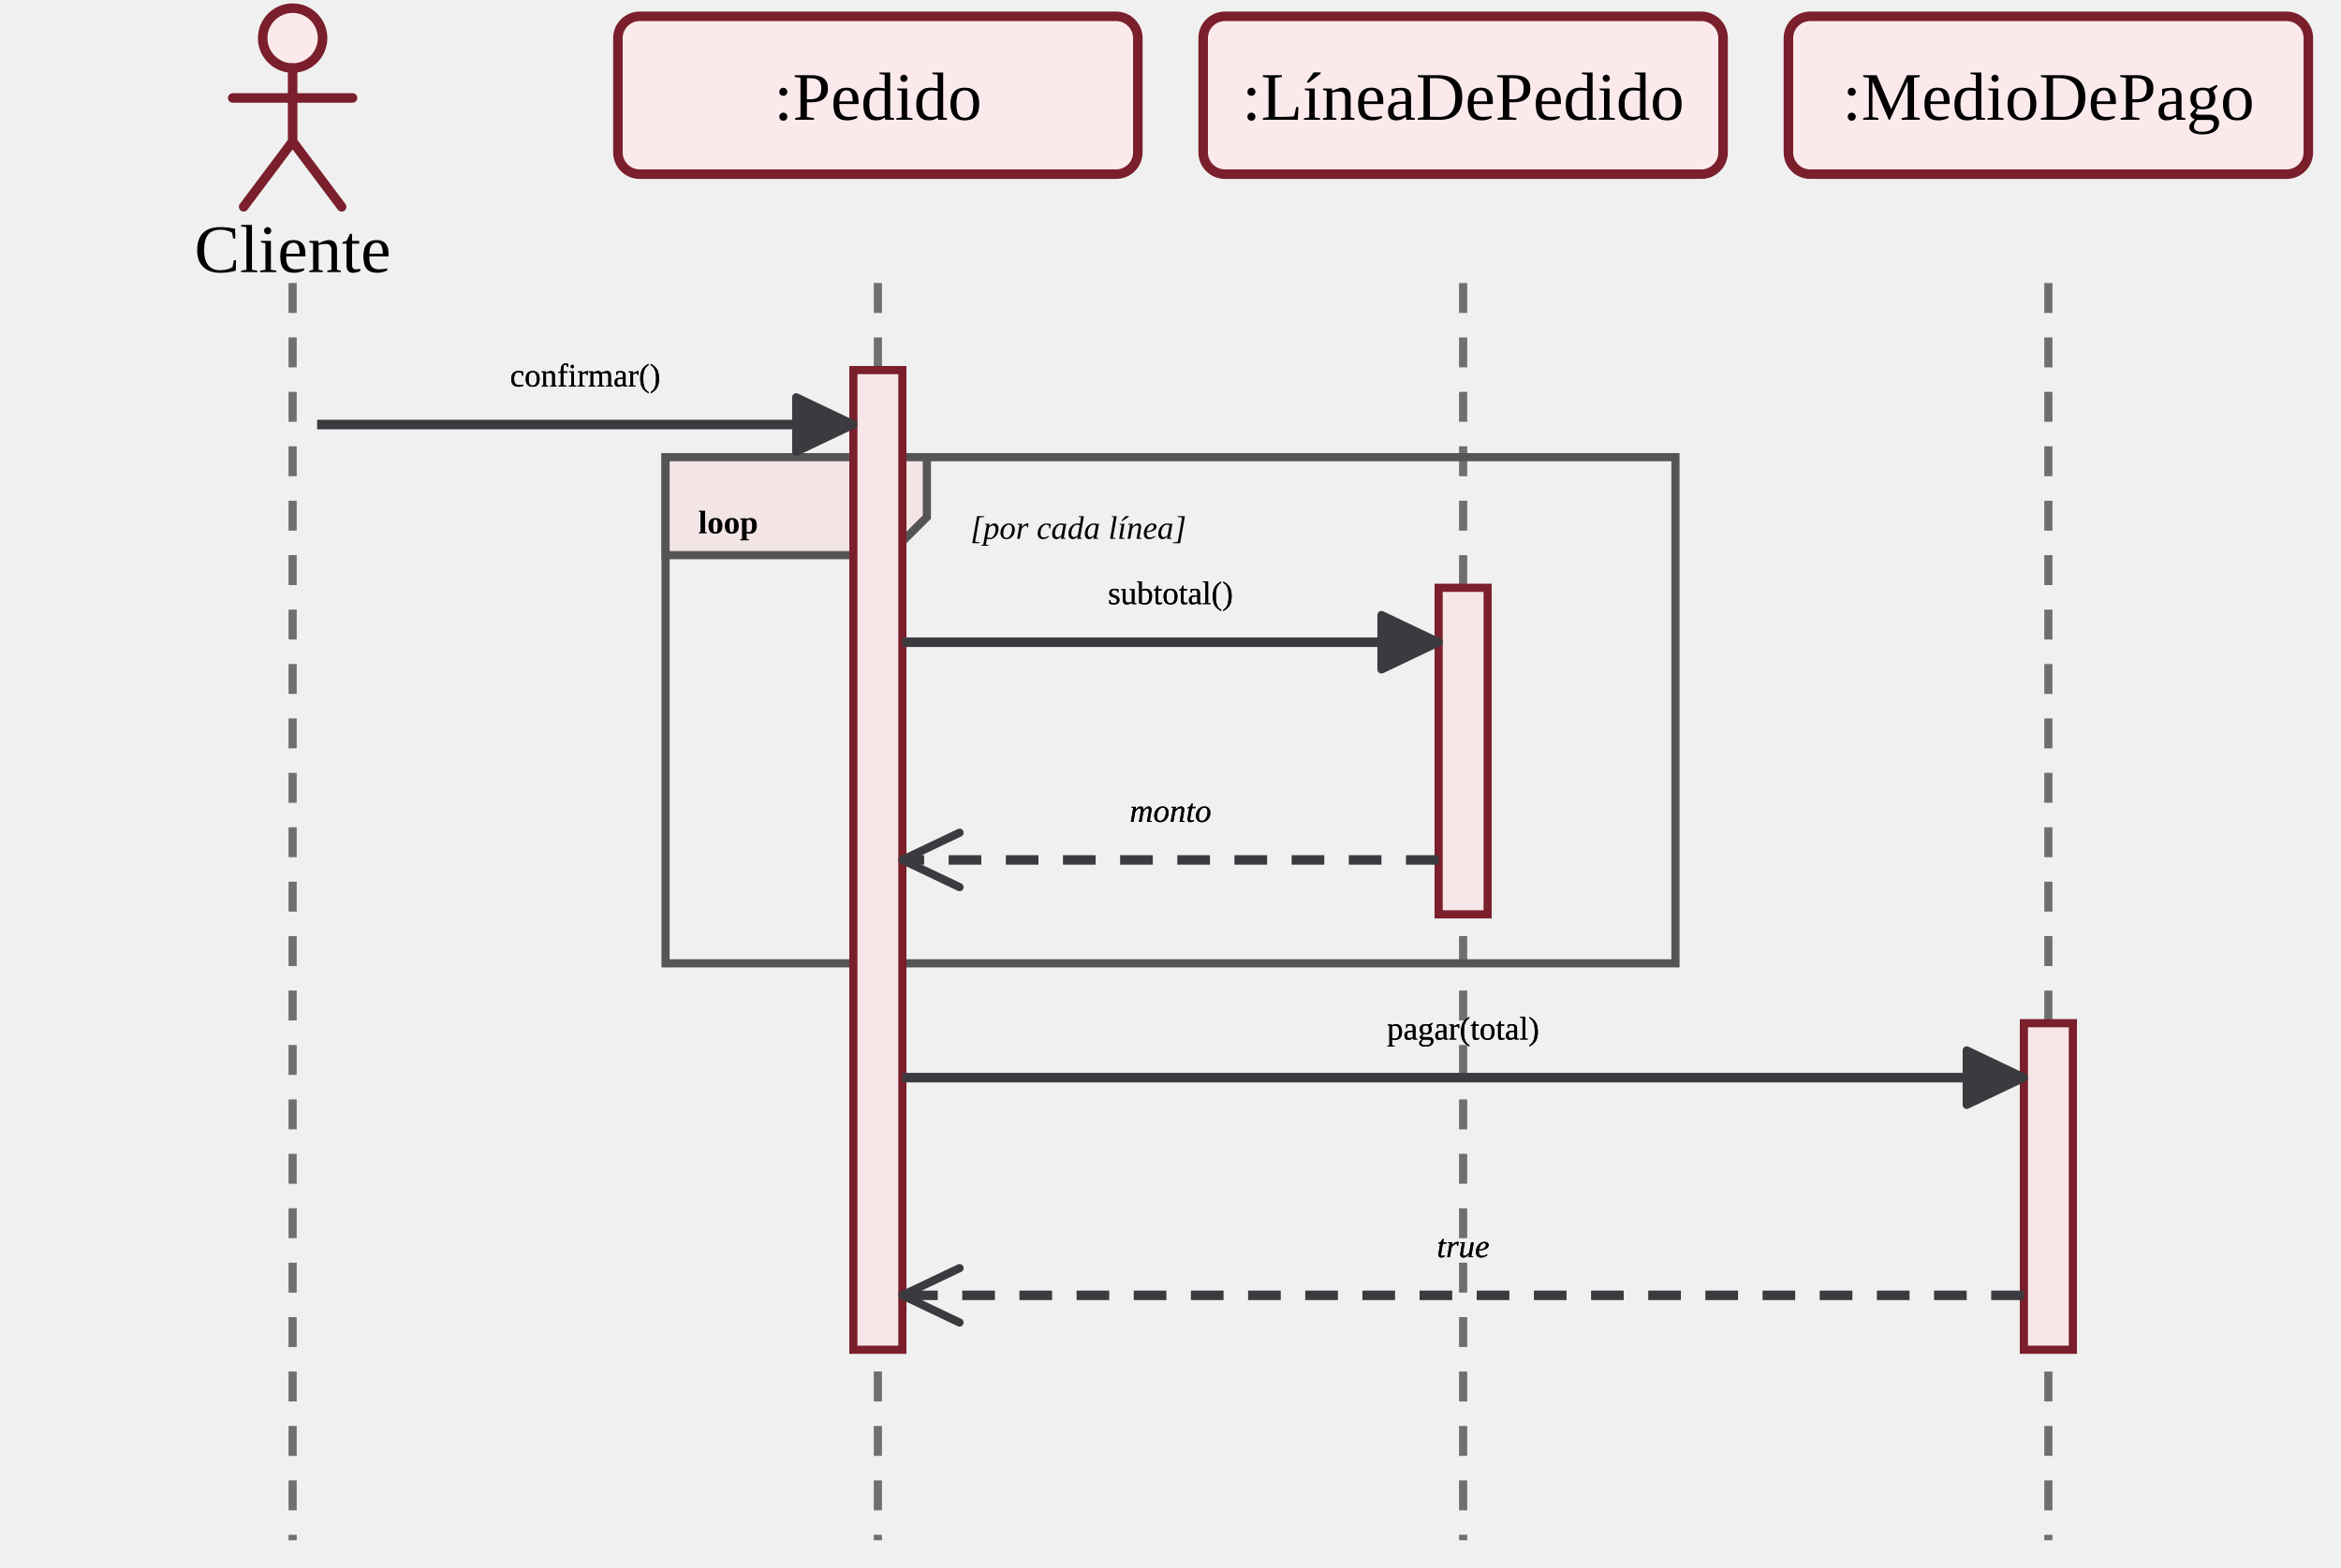
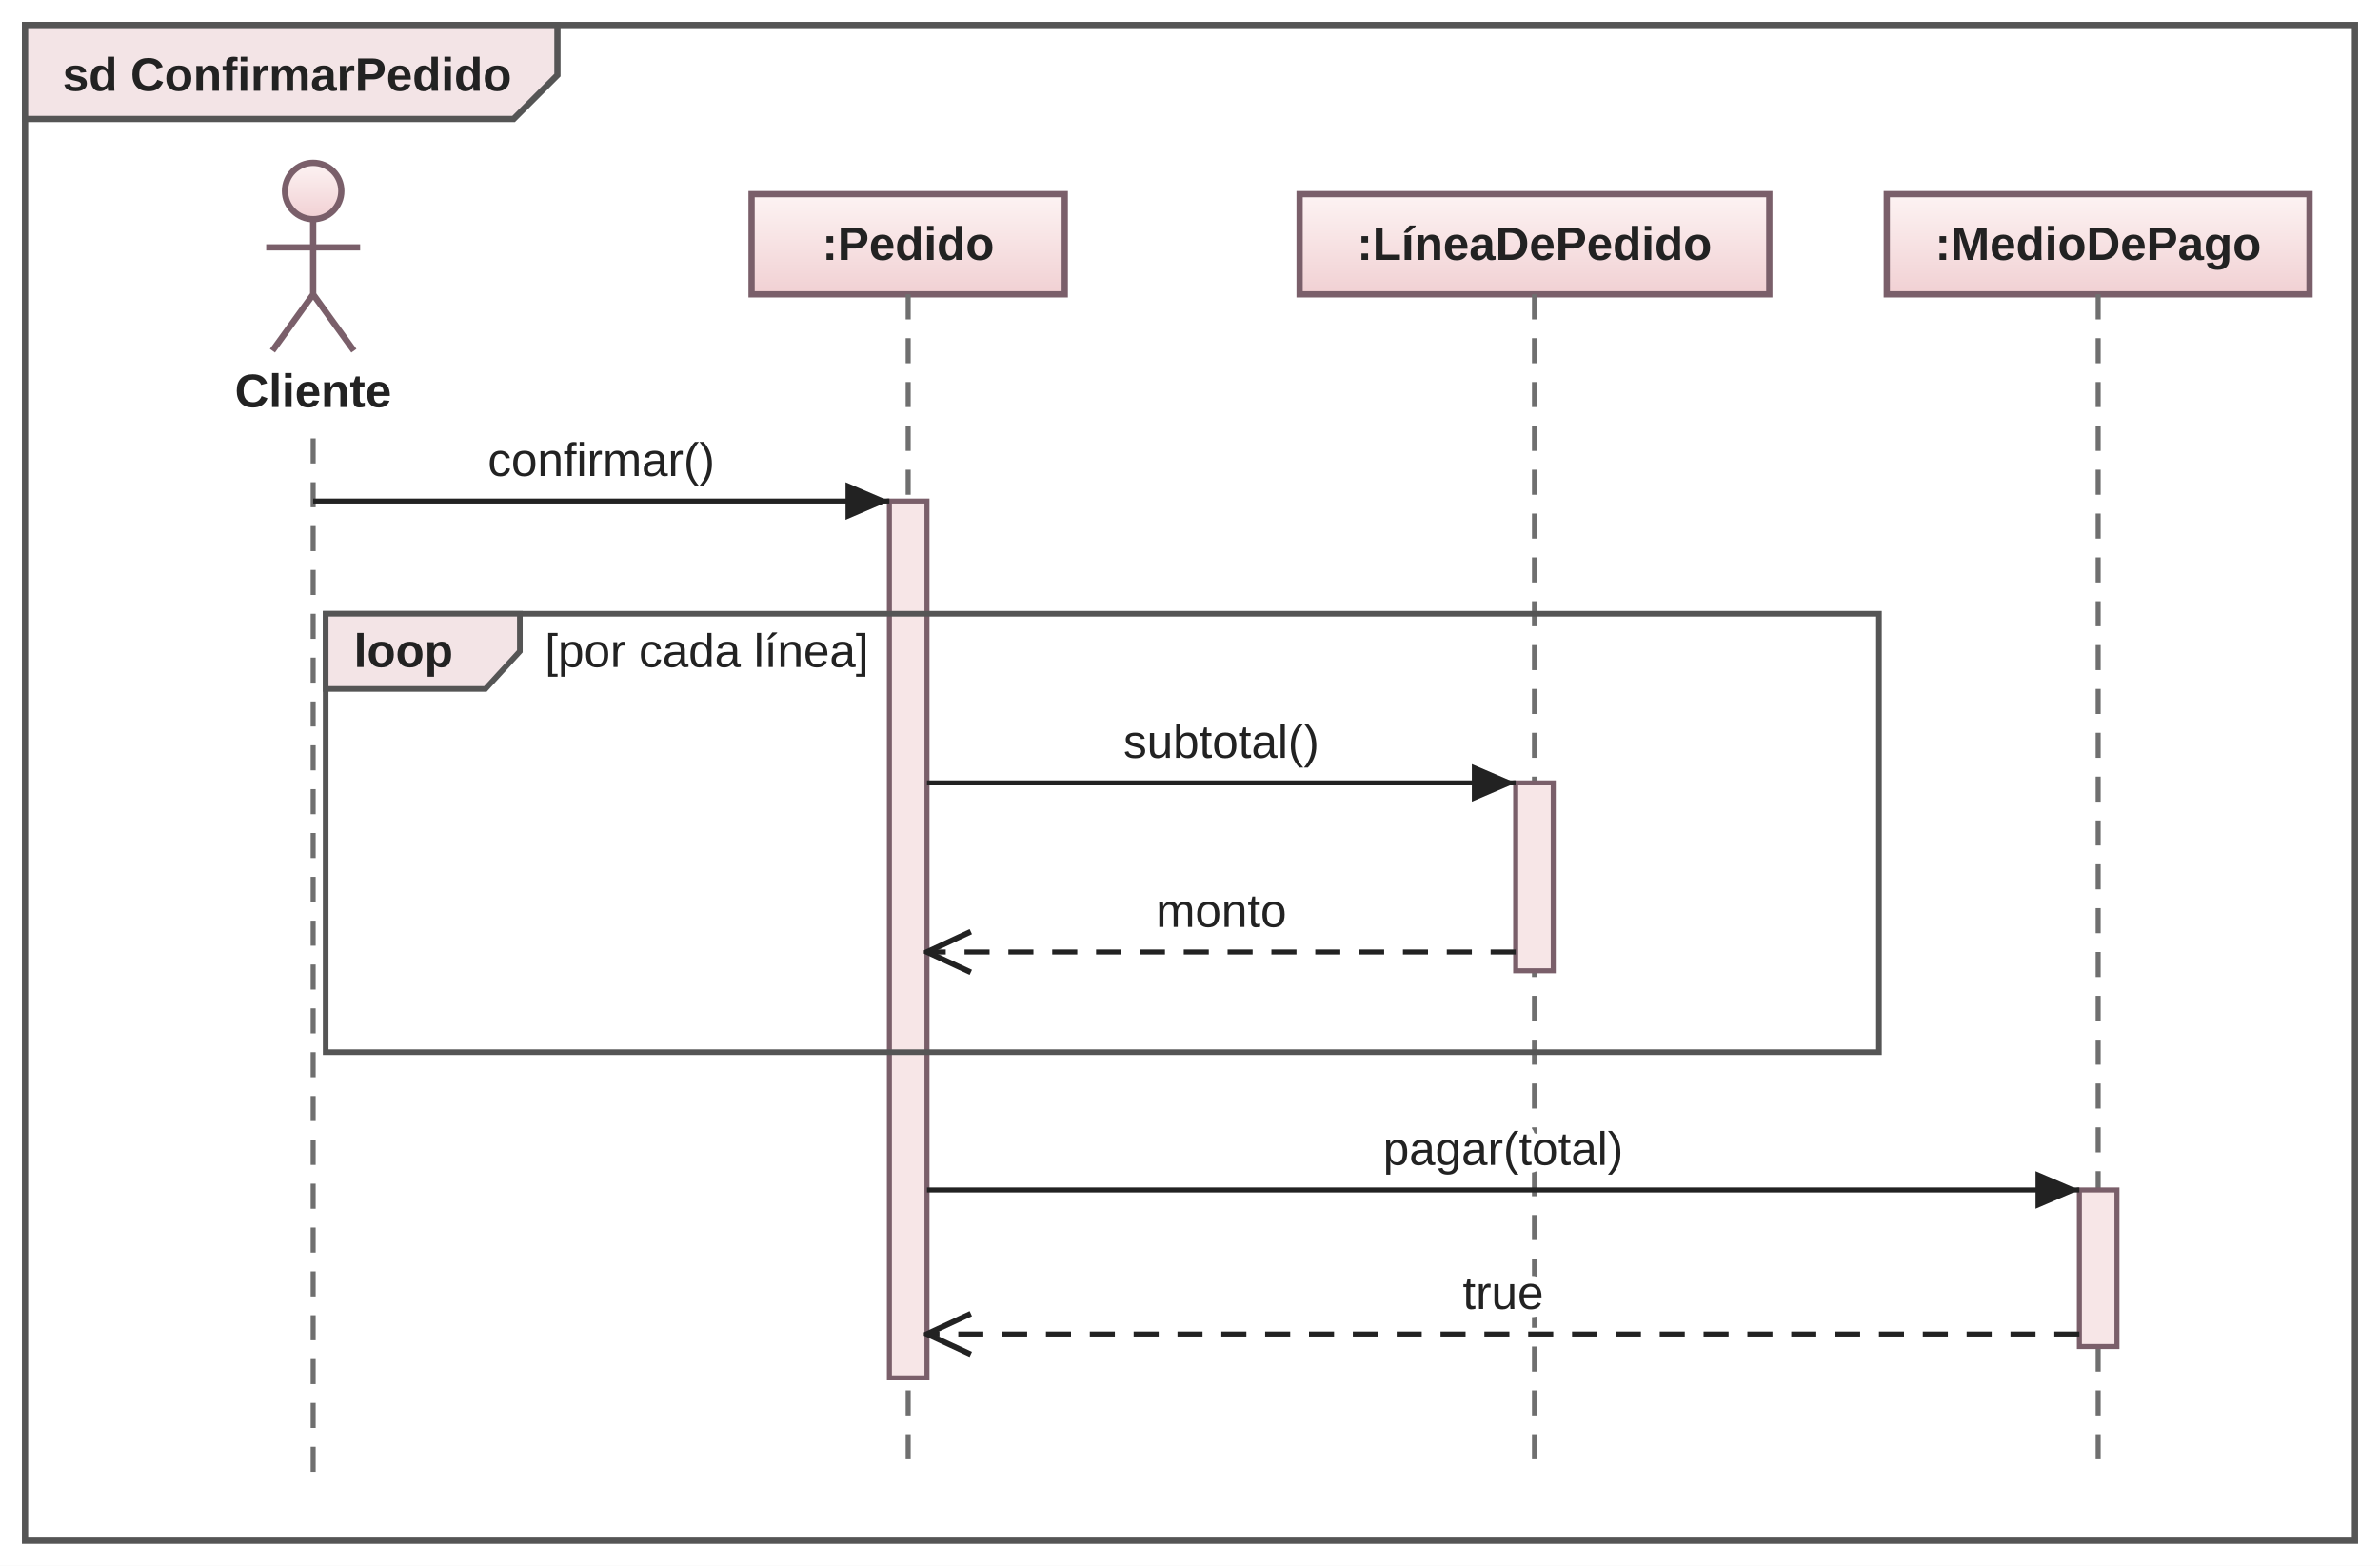
- <svg xmlns="http://www.w3.org/2000/svg" class="uml" viewBox="0 0 860 576">
+ <svg xmlns="http://www.w3.org/2000/svg" viewBox="0 0 760 500" width="760" height="500" font-family="Liberation Sans, Helvetica, Arial, sans-serif">
+   <rect width="760" height="500" fill="#fff" />
  <defs>
-     <marker id="s5yzgvj-a" viewBox="0 0 26 26" refX="24" refY="13" markerWidth="26" markerHeight="26" orient="auto" markerUnits="userSpaceOnUse">
-       <path d="M3 3 L24 13 L3 23" fill="none" stroke="#3b3b3f" stroke-width="3" stroke-linejoin="round" stroke-linecap="round" />
+     <linearGradient id="rosa" x1="0" y1="0" x2="0" y2="1">
+       <stop offset="0" stop-color="#fdf3f3" />
+       <stop offset="1" stop-color="#f1d0d3" />
+     </linearGradient>
+     <linearGradient id="rosaClaro" x1="0" y1="0" x2="0" y2="1">
+       <stop offset="0" stop-color="#fdf3f3" />
+       <stop offset="1" stop-color="#f7e6e7" />
+     </linearGradient>
+     <marker id="tri" viewBox="0 0 20 20" refX="19" refY="10" markerWidth="20" markerHeight="20" orient="auto" markerUnits="userSpaceOnUse">
+       <path d="M2 2 L19 10 L2 18 Z" fill="#fff" stroke="#7a5f6a" stroke-width="1.8" />
    </marker>
-     <marker id="s5yzgvj-af" viewBox="0 0 26 26" refX="24" refY="13" markerWidth="26" markerHeight="26" orient="auto" markerUnits="userSpaceOnUse">
-       <path d="M3 3 L24 13 L3 23 Z" fill="#3b3b3f" stroke="#3b3b3f" stroke-width="3" stroke-linejoin="round" />
+     <marker id="rombo" viewBox="0 0 24 16" refX="1" refY="8" markerWidth="24" markerHeight="16" orient="auto" markerUnits="userSpaceOnUse">
+       <path d="M1 8 L12 1.5 L23 8 L12 14.5 Z" fill="#7a5f6a" stroke="#7a5f6a" stroke-width="1.5" />
+     </marker>
+     <marker id="romboVacio" viewBox="0 0 24 16" refX="1" refY="8" markerWidth="24" markerHeight="16" orient="auto" markerUnits="userSpaceOnUse">
+       <path d="M1 8 L12 1.5 L23 8 L12 14.5 Z" fill="#fff" stroke="#7a5f6a" stroke-width="1.8" />
+     </marker>
+     <marker id="abierta" viewBox="0 0 16 16" refX="15" refY="8" markerWidth="16" markerHeight="16" orient="auto" markerUnits="userSpaceOnUse">
+       <path d="M1 1.5 L15 8 L1 14.5" fill="none" stroke="#7a5f6a" stroke-width="1.8" />
+     </marker>
+     <marker id="sync" viewBox="0 0 16 14" refX="15" refY="7" markerWidth="16" markerHeight="14" orient="auto" markerUnits="userSpaceOnUse">
+       <path d="M1 1 L15 7 L1 13 Z" fill="#222" />
+     </marker>
+     <marker id="abiertaN" viewBox="0 0 16 16" refX="15" refY="8" markerWidth="16" markerHeight="16" orient="auto" markerUnits="userSpaceOnUse">
+       <path d="M1 1.5 L15 8 L1 14.5" fill="none" stroke="#222" stroke-width="1.8" />
    </marker>
  </defs>
-   <g>
-     <g>
-       <circle cx="107.5" cy="14" r="11" fill="#fbe9eb" stroke="#7a1f2b" stroke-width="3.5" />
-       <path d="M107.5 25 V52 M85.5 36 H129.5 M107.5 52 L89.5 76 M107.5 52 L125.5 76" fill="none" stroke="#7a1f2b" stroke-width="3.5" stroke-linecap="round" />
-       <text x="107.5" y="100" text-anchor="middle" class="t-name" style="font-size: 25px;">Cliente</text>
-     </g>
-     <line x1="107.5" x2="107.5" y1="104" y2="566" stroke="#6f6f6f" stroke-width="3" stroke-dasharray="11 9" />
-   </g>
-   <g>
-     <g>
-       <rect x="227" y="6" width="191" height="58" rx="8" fill="#fbe9eb" stroke="#7a1f2b" stroke-width="3.5" />
-       <text x="322.5" y="44" text-anchor="middle" class="t-name" style="font-size: 25px;">:Pedido</text>
-     </g>
-     <line x1="322.5" x2="322.5" y1="104" y2="566" stroke="#6f6f6f" stroke-width="3" stroke-dasharray="11 9" />
-   </g>
-   <g>
-     <g>
-       <rect x="442" y="6" width="191" height="58" rx="8" fill="#fbe9eb" stroke="#7a1f2b" stroke-width="3.5" />
-       <text x="537.5" y="44" text-anchor="middle" class="t-name" style="font-size: 25px;">:LíneaDePedido</text>
-     </g>
-     <line x1="537.5" x2="537.5" y1="104" y2="566" stroke="#6f6f6f" stroke-width="3" stroke-dasharray="11 9" />
-   </g>
-   <g>
-     <g>
-       <rect x="657" y="6" width="191" height="58" rx="8" fill="#fbe9eb" stroke="#7a1f2b" stroke-width="3.5" />
-       <text x="752.5" y="44" text-anchor="middle" class="t-name" style="font-size: 25px;">:MedioDePago</text>
-     </g>
-     <line x1="752.5" x2="752.5" y1="104" y2="566" stroke="#6f6f6f" stroke-width="3" stroke-dasharray="11 9" />
-   </g>
-   <g data-slidev-clicks-start="2">
-     <rect x="244.5" y="168" width="371" height="186" fill="none" stroke="#555" stroke-width="3" />
-     <path d="M244.5 168 h96 v22 l-14 14 h-82 z" fill="#f3e4e6" stroke="#555" stroke-width="3" />
-     <text x="256.5" y="196" class="t-lbl" style="font-weight: 700;">loop</text>
-     <text x="356.5" y="198" class="t-lbl" style="font-style: italic;">[por cada línea]</text>
-   </g>
-   <rect x="313.5" y="136" width="18" height="360" fill="#f7e6e7" stroke="#7a1f2b" stroke-width="3" data-slidev-clicks-start="1" />
-   <rect x="528.5" y="216" width="18" height="120" fill="#f7e6e7" stroke="#7a1f2b" stroke-width="3" data-slidev-clicks-start="2" />
-   <rect x="743.5" y="376" width="18" height="120" fill="#f7e6e7" stroke="#7a1f2b" stroke-width="3" data-slidev-clicks-start="4" />
-   <g data-slidev-clicks-start="1">
-     <path d="M116.5 156 L313.5 156" fill="none" stroke="#3b3b3f" stroke-width="3.5" stroke-linejoin="round" marker-end="url(#s5yzgvj-af)" />
-     <text x="215" y="142" text-anchor="middle" class="t-lbl halo" style="font-style: normal;">confirmar()</text>
-     <text x="215" y="142" text-anchor="middle" class="t-lbl" style="font-style: normal;">confirmar()</text>
-   </g>
-   <g data-slidev-clicks-start="2">
-     <path d="M331.5 236 L528.5 236" fill="none" stroke="#3b3b3f" stroke-width="3.5" stroke-linejoin="round" marker-end="url(#s5yzgvj-af)" />
-     <text x="430" y="222" text-anchor="middle" class="t-lbl halo" style="font-style: normal;">subtotal()</text>
-     <text x="430" y="222" text-anchor="middle" class="t-lbl" style="font-style: normal;">subtotal()</text>
-   </g>
-   <g data-slidev-clicks-start="3">
-     <path d="M528.5 316 L331.5 316" fill="none" stroke="#3b3b3f" stroke-width="3.5" stroke-linejoin="round" stroke-dasharray="12 9" marker-end="url(#s5yzgvj-a)" />
-     <text x="430" y="302" text-anchor="middle" class="t-lbl halo" style="font-style: italic;">monto</text>
-     <text x="430" y="302" text-anchor="middle" class="t-lbl" style="font-style: italic;">monto</text>
-   </g>
-   <g data-slidev-clicks-start="4">
-     <path d="M331.5 396 L743.5 396" fill="none" stroke="#3b3b3f" stroke-width="3.5" stroke-linejoin="round" marker-end="url(#s5yzgvj-af)" />
-     <text x="537.5" y="382" text-anchor="middle" class="t-lbl halo" style="font-style: normal;">pagar(total)</text>
-     <text x="537.5" y="382" text-anchor="middle" class="t-lbl" style="font-style: normal;">pagar(total)</text>
-   </g>
-   <g data-slidev-clicks-start="5">
-     <path d="M743.5 476 L331.5 476" fill="none" stroke="#3b3b3f" stroke-width="3.5" stroke-linejoin="round" stroke-dasharray="12 9" marker-end="url(#s5yzgvj-a)" />
-     <text x="537.5" y="462" text-anchor="middle" class="t-lbl halo" style="font-style: italic;">true</text>
-     <text x="537.5" y="462" text-anchor="middle" class="t-lbl" style="font-style: italic;">true</text>
-   </g>
+   <rect x="8" y="8" width="744" height="484" fill="none" stroke="#555" stroke-width="2" />
+   <path d="M8 8 L178.0 8 L178.0 24 L164.0 38 L8 38 Z" fill="#f3e4e6" stroke="#555" stroke-width="2" />
+   <text x="20" y="29" font-size="15" text-anchor="start" font-weight="700" font-style="normal" fill="#222">sd ConfirmarPedido</text>
+   <circle cx="100" cy="61" r="9" fill="url(#rosa)" stroke="#7a5f6a" stroke-width="2" />
+   <path d="M100 70 L100 94 M85 79 L115 79 M100 94 L87 112 M100 94 L113 112" stroke="#7a5f6a" stroke-width="2" fill="none" />
+   <text x="100" y="130" font-size="15" text-anchor="middle" font-weight="700" font-style="normal" fill="#fff" stroke="#fff" stroke-width="5" stroke-linejoin="round">Cliente</text>
+   <text x="100" y="130" font-size="15" text-anchor="middle" font-weight="700" font-style="normal" fill="#222">Cliente</text>
+   <rect x="240.0" y="62" width="100" height="32" fill="url(#rosa)" stroke="#7a5f6a" stroke-width="2" />
+   <text x="290" y="83" font-size="15" text-anchor="middle" font-weight="700" font-style="normal" fill="#222">:Pedido</text>
+   <rect x="415.0" y="62" width="150" height="32" fill="url(#rosa)" stroke="#7a5f6a" stroke-width="2" />
+   <text x="490" y="83" font-size="15" text-anchor="middle" font-weight="700" font-style="normal" fill="#222">:LíneaDePedido</text>
+   <rect x="602.5" y="62" width="135" height="32" fill="url(#rosa)" stroke="#7a5f6a" stroke-width="2" />
+   <text x="670" y="83" font-size="15" text-anchor="middle" font-weight="700" font-style="normal" fill="#222">:MedioDePago</text>
+   <line x1="100" y1="140" x2="100" y2="470" stroke="#6f6f6f" stroke-width="1.6" stroke-dasharray="8 6" />
+   <line x1="290" y1="94" x2="290" y2="470" stroke="#6f6f6f" stroke-width="1.6" stroke-dasharray="8 6" />
+   <line x1="490" y1="94" x2="490" y2="470" stroke="#6f6f6f" stroke-width="1.6" stroke-dasharray="8 6" />
+   <line x1="670" y1="94" x2="670" y2="470" stroke="#6f6f6f" stroke-width="1.6" stroke-dasharray="8 6" />
+   <rect x="284" y="160" width="12" height="280" fill="#f7e6e7" stroke="#7a5f6a" stroke-width="1.6" />
+   <rect x="484" y="250" width="12" height="60" fill="#f7e6e7" stroke="#7a5f6a" stroke-width="1.6" />
+   <rect x="664" y="380" width="12" height="50" fill="#f7e6e7" stroke="#7a5f6a" stroke-width="1.6" />
+   <rect x="104" y="196" width="496" height="140" fill="none" stroke="#555" stroke-width="1.8" />
+   <path d="M104 196 L166 196 L166 208 L155 220 L104 220 Z" fill="#f3e4e6" stroke="#555" stroke-width="1.8" />
+   <text x="113" y="213" font-size="15" text-anchor="start" font-weight="700" font-style="normal" fill="#222">loop</text>
+   <text x="174" y="213" font-size="15" text-anchor="start" font-weight="400" font-style="normal" fill="#fff" stroke="#fff" stroke-width="5" stroke-linejoin="round">[por cada línea]</text>
+   <text x="174" y="213" font-size="15" text-anchor="start" font-weight="400" font-style="normal" fill="#222">[por cada línea]</text>
+   <path d="M100 160 L284 160" fill="none" stroke="#222" stroke-width="1.6" marker-end="url(#sync)" />
+   <text x="192.0" y="152" font-size="15" text-anchor="middle" font-weight="400" font-style="normal" fill="#fff" stroke="#fff" stroke-width="5" stroke-linejoin="round">confirmar()</text>
+   <text x="192.0" y="152" font-size="15" text-anchor="middle" font-weight="400" font-style="normal" fill="#222">confirmar()</text>
+   <path d="M296 250 L484 250" fill="none" stroke="#222" stroke-width="1.6" marker-end="url(#sync)" />
+   <text x="390.0" y="242" font-size="15" text-anchor="middle" font-weight="400" font-style="normal" fill="#fff" stroke="#fff" stroke-width="5" stroke-linejoin="round">subtotal()</text>
+   <text x="390.0" y="242" font-size="15" text-anchor="middle" font-weight="400" font-style="normal" fill="#222">subtotal()</text>
+   <path d="M484 304 L296 304" fill="none" stroke="#222" stroke-width="1.6" stroke-dasharray="8 6" marker-end="url(#abiertaN)" />
+   <text x="390.0" y="296" font-size="15" text-anchor="middle" font-weight="400" font-style="normal" fill="#fff" stroke="#fff" stroke-width="5" stroke-linejoin="round">monto</text>
+   <text x="390.0" y="296" font-size="15" text-anchor="middle" font-weight="400" font-style="normal" fill="#222">monto</text>
+   <path d="M296 380 L664 380" fill="none" stroke="#222" stroke-width="1.6" marker-end="url(#sync)" />
+   <text x="480.0" y="372" font-size="15" text-anchor="middle" font-weight="400" font-style="normal" fill="#fff" stroke="#fff" stroke-width="5" stroke-linejoin="round">pagar(total)</text>
+   <text x="480.0" y="372" font-size="15" text-anchor="middle" font-weight="400" font-style="normal" fill="#222">pagar(total)</text>
+   <path d="M664 426 L296 426" fill="none" stroke="#222" stroke-width="1.6" stroke-dasharray="8 6" marker-end="url(#abiertaN)" />
+   <text x="480.0" y="418" font-size="15" text-anchor="middle" font-weight="400" font-style="normal" fill="#fff" stroke="#fff" stroke-width="5" stroke-linejoin="round">true</text>
+   <text x="480.0" y="418" font-size="15" text-anchor="middle" font-weight="400" font-style="normal" fill="#222">true</text>
</svg>
